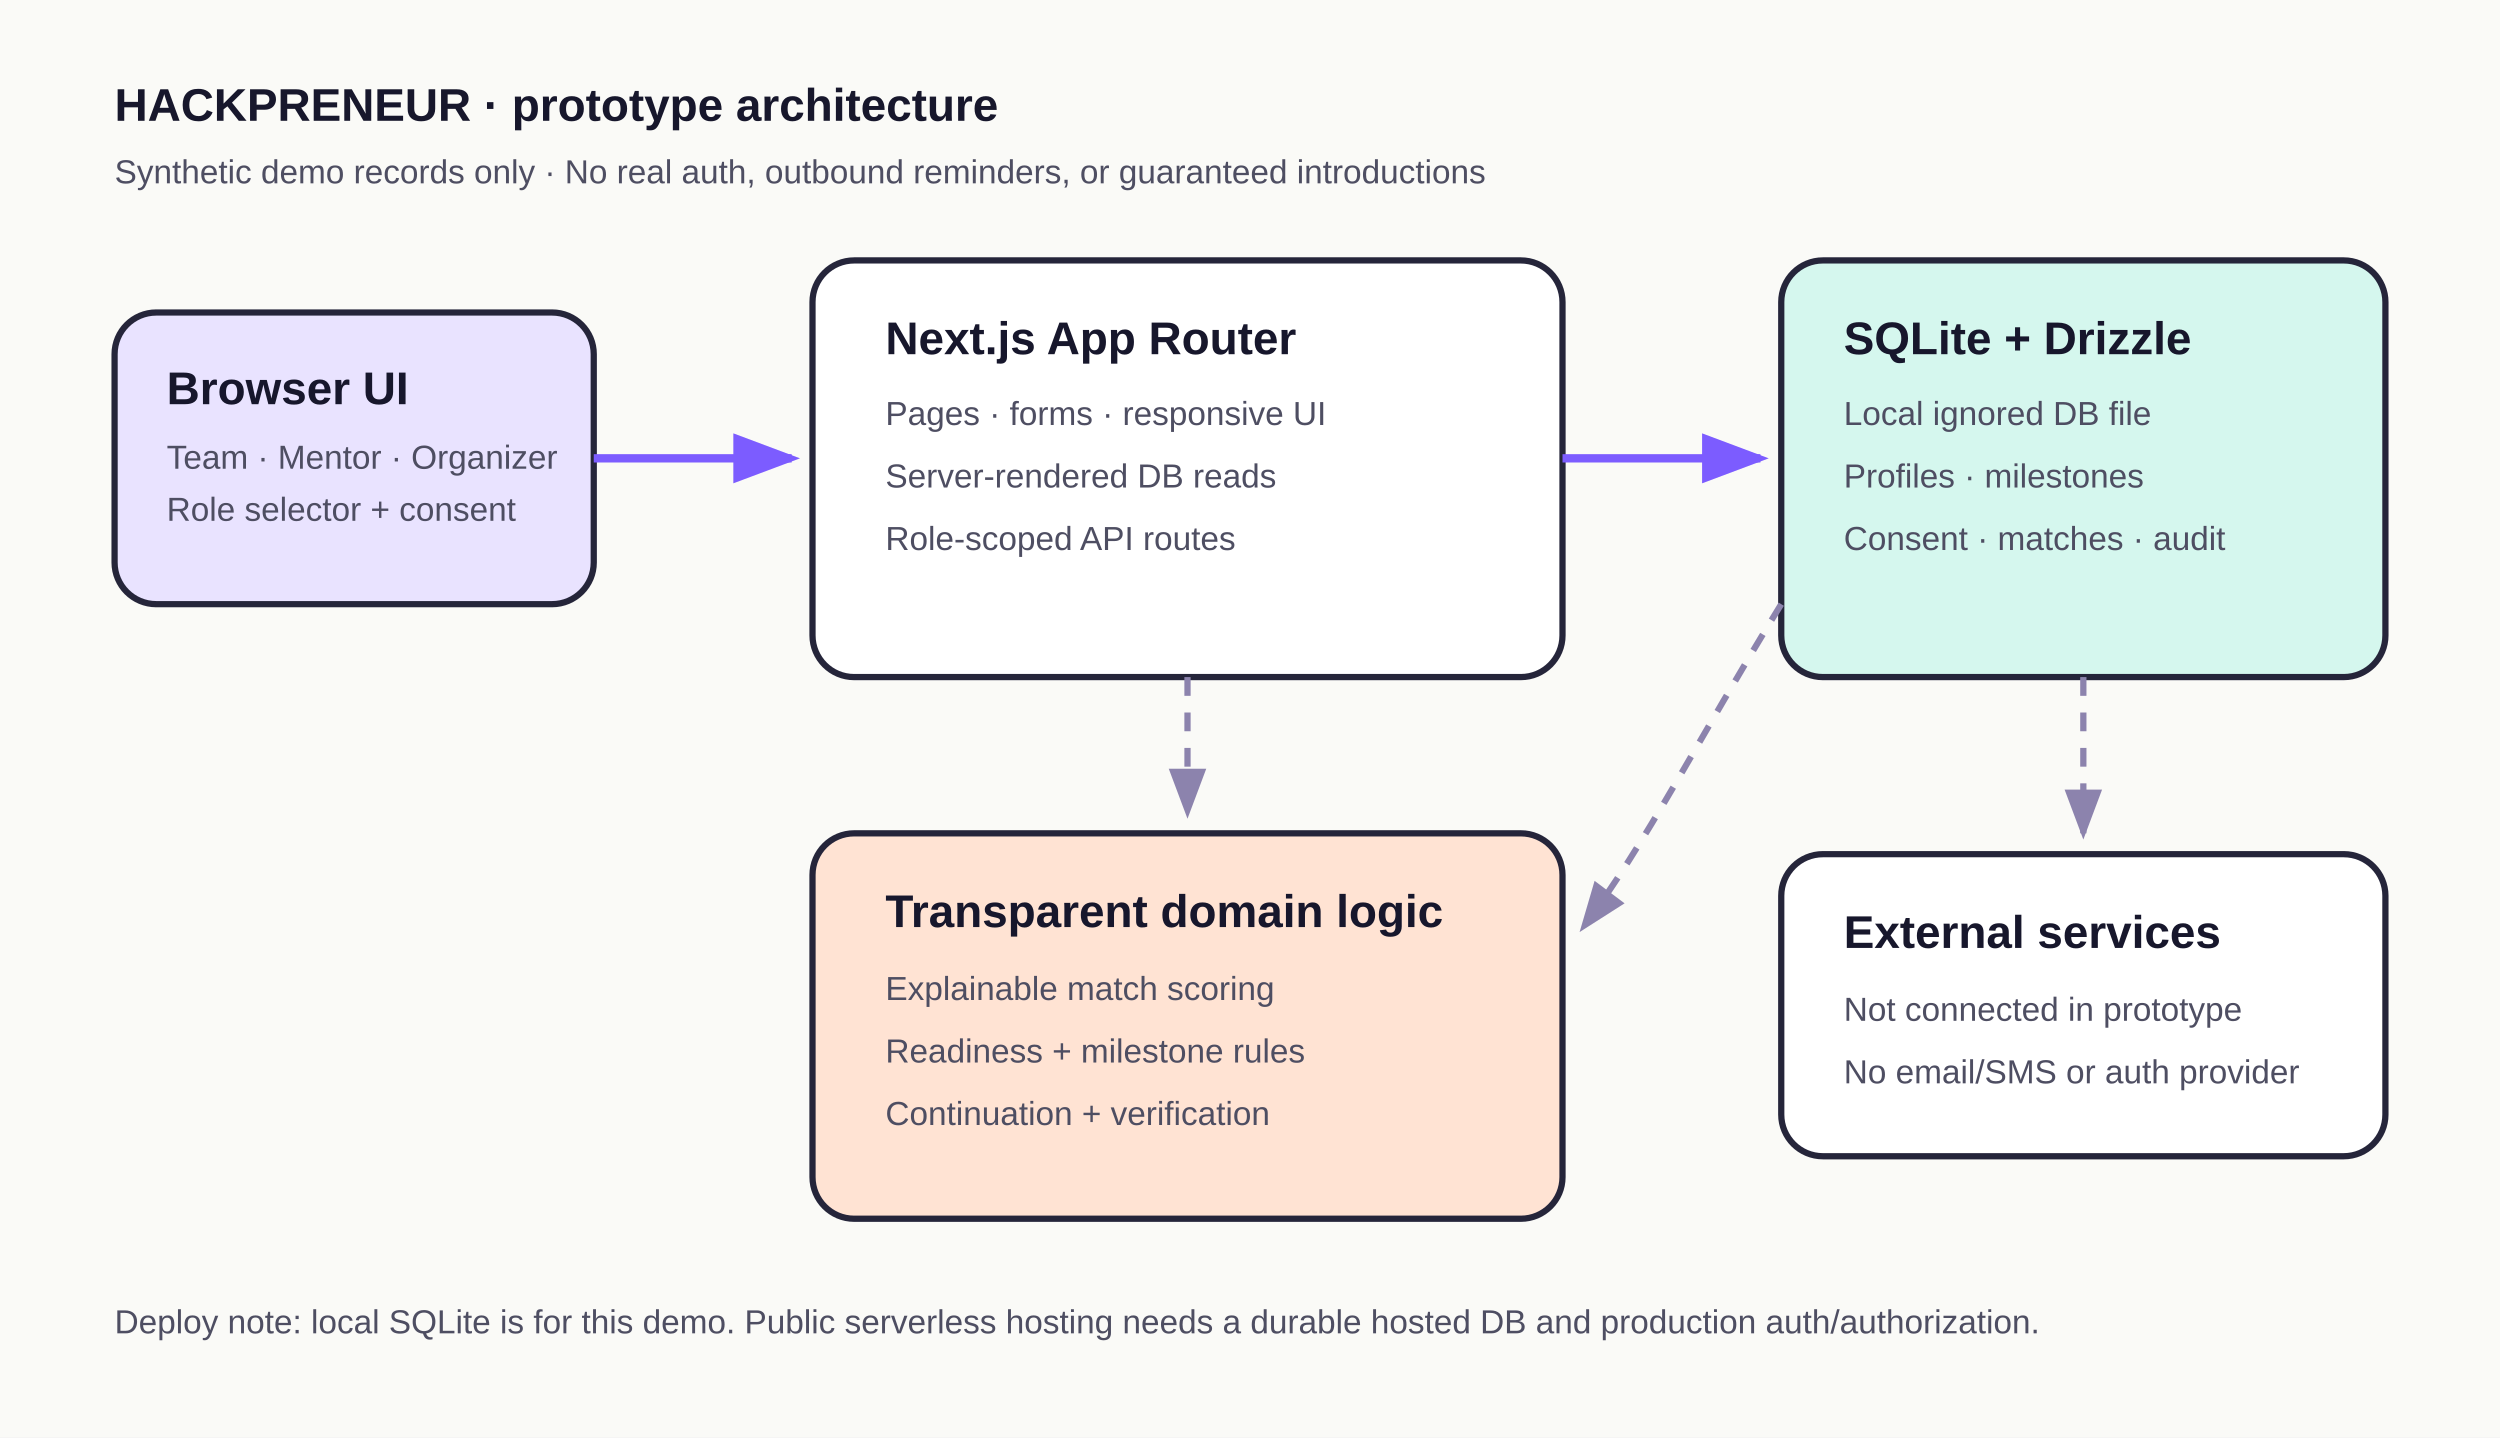
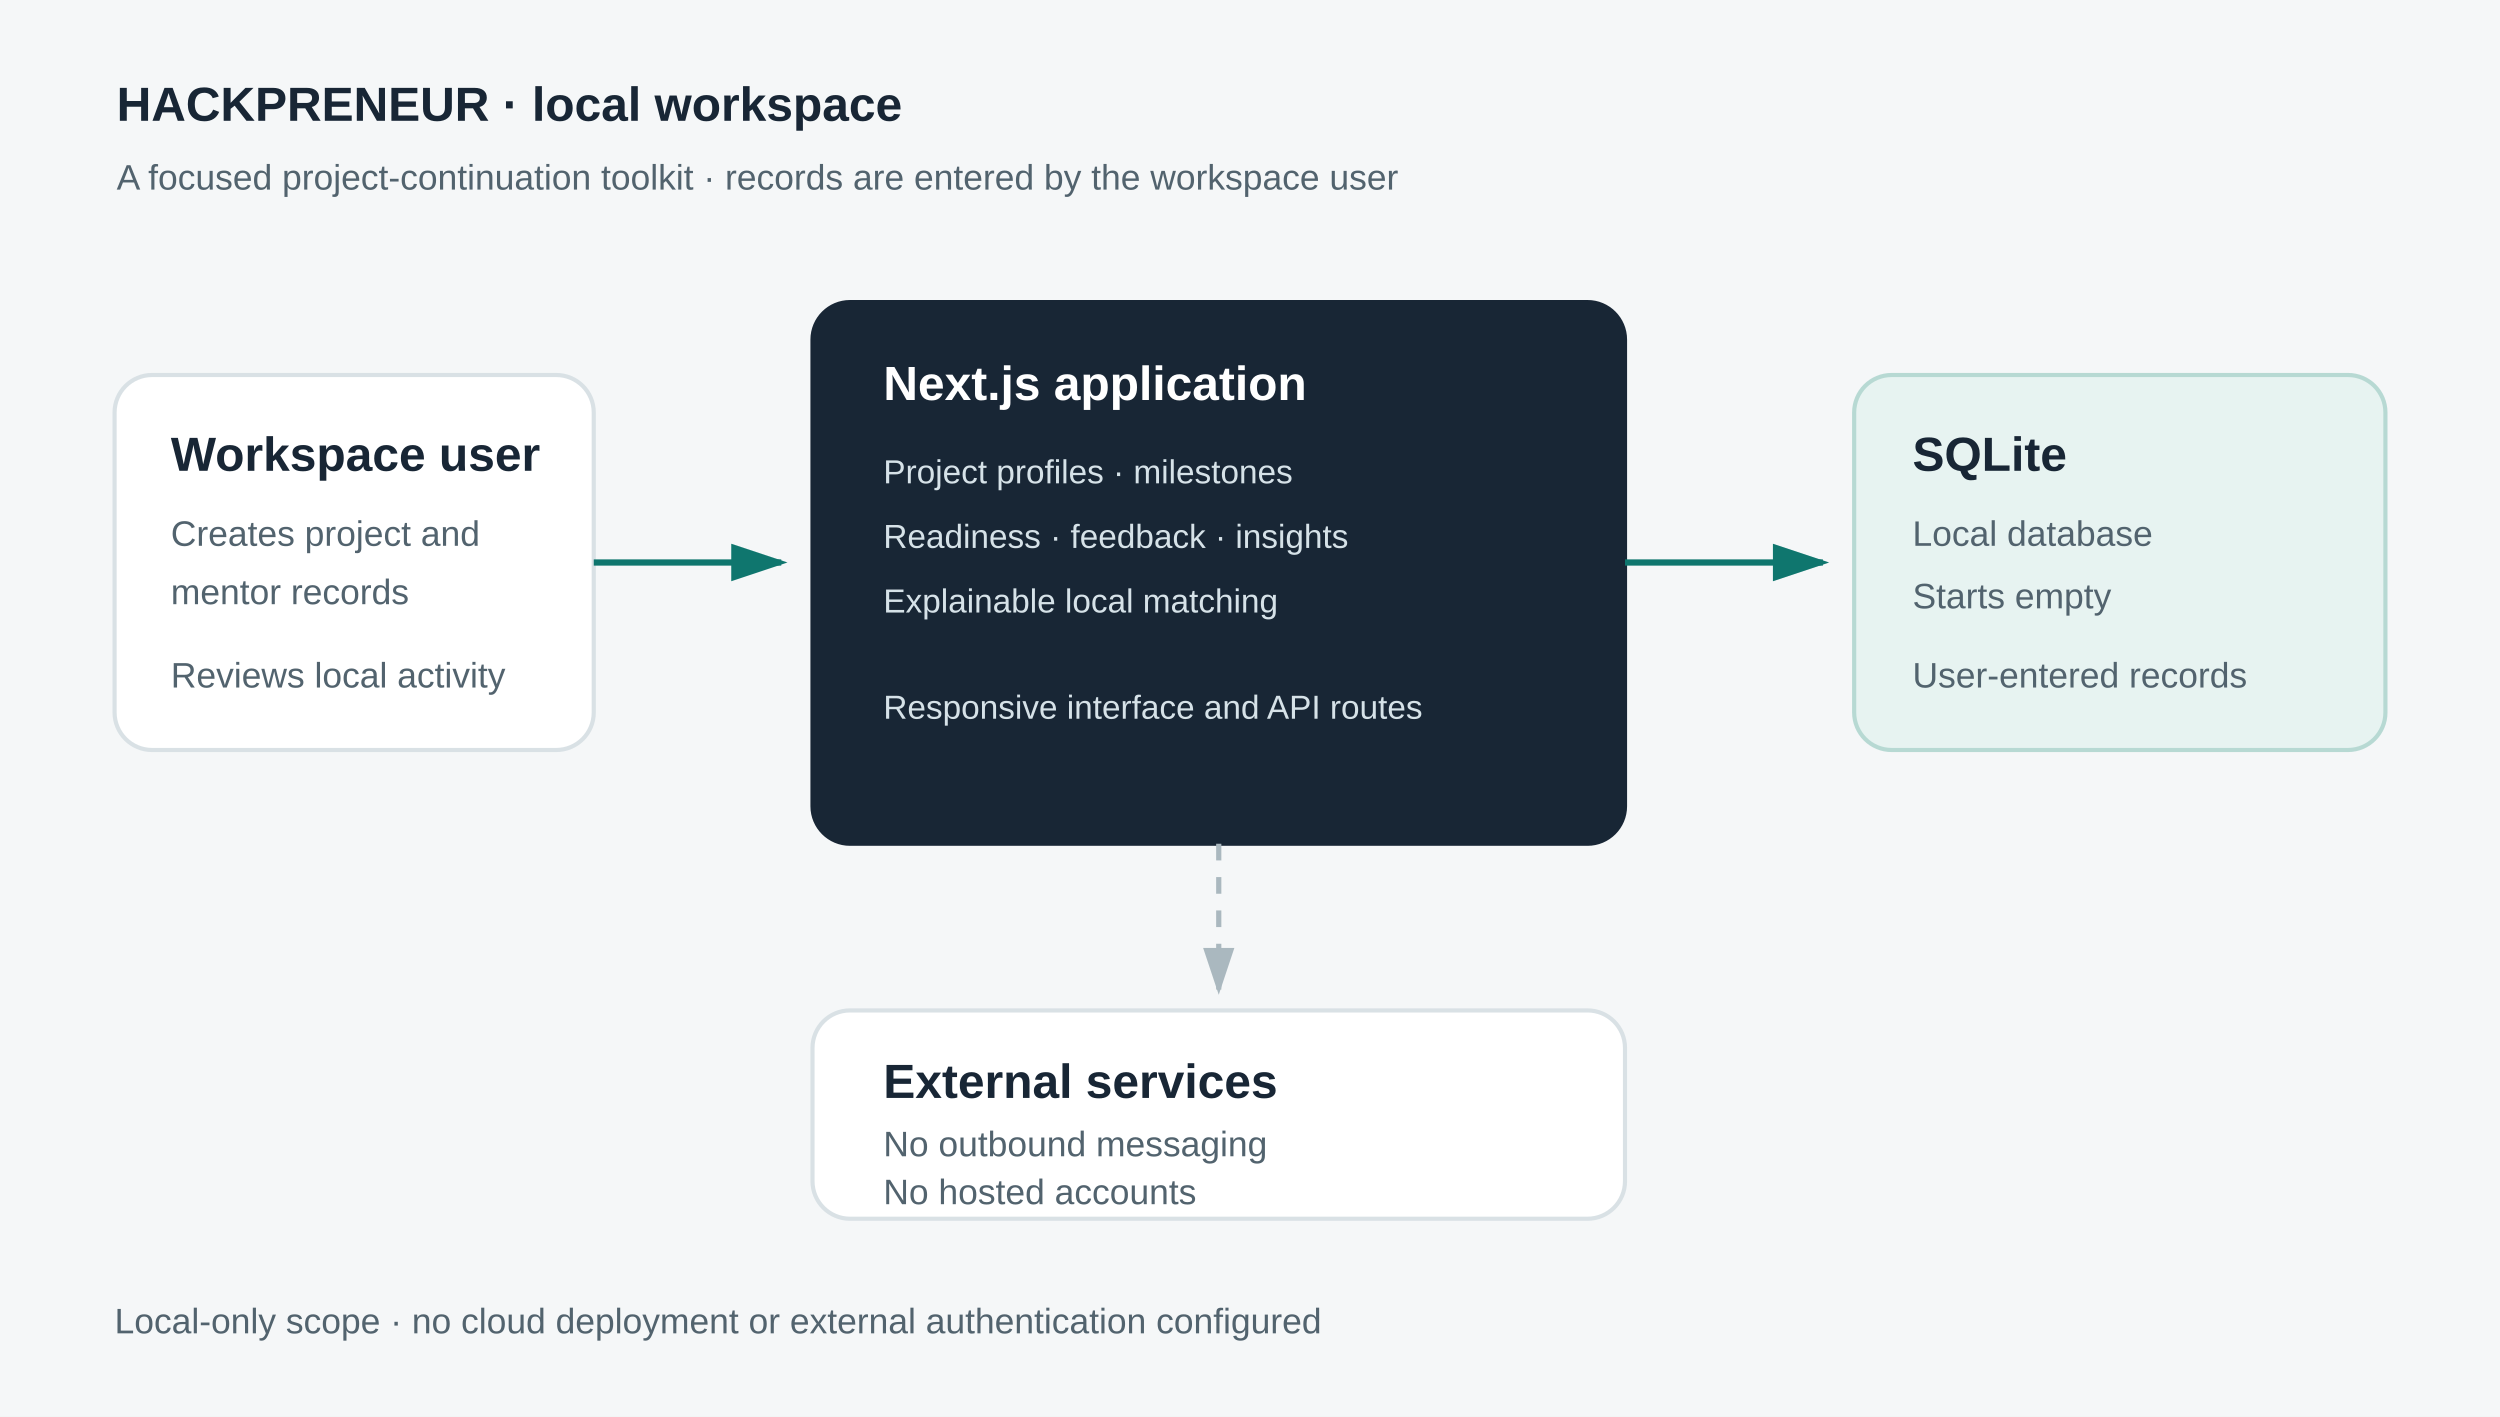
- <svg xmlns="http://www.w3.org/2000/svg" width="1200" height="690" viewBox="0 0 1200 690" role="img" aria-labelledby="title desc">
+ <svg xmlns="http://www.w3.org/2000/svg" width="1200" height="680" viewBox="0 0 1200 680" role="img" aria-labelledby="title desc">
  <defs>
-     <style>.bg{fill:#fafaf7}.box{fill:#fff;stroke:#25253a;stroke-width:3;rx:20}.soft{fill:#e9e3ff}.green{fill:#d5f7ee}.peach{fill:#ffe3d3}.ink{fill:#17172c;font:700 22px Arial,sans-serif}.small{fill:#4e4e62;font:16px Arial,sans-serif}.arrow{stroke:#7c5cff;stroke-width:4;fill:none;marker-end:url(#a)}.dash{stroke:#8c83ad;stroke-width:3;stroke-dasharray:9 8;fill:none;marker-end:url(#b)}</style>
-     <marker id="a" markerWidth="10" markerHeight="10" refX="7" refY="3" orient="auto">
-       <path d="M0 0L0 6L8 3z" fill="#7c5cff" />
+     <style>.bg{fill:#f5f7f8}.box{fill:#fff;stroke:#d9e1e5;stroke-width:2;rx:18}.dark{fill:#182635;stroke:#182635}.teal{fill:#e7f3f1;stroke:#b7d9d3}.ink{fill:#182635;font:700 23px Arial,sans-serif}.body{fill:#52636e;font:17px Arial,sans-serif}.inverse{fill:#fff;font:700 23px Arial,sans-serif}.smallinv{fill:#d6e2e8;font:16px Arial,sans-serif}.line{stroke:#0f766e;stroke-width:3;fill:none;marker-end:url(#a)}.muted{stroke:#aab8bf;stroke-width:2.5;stroke-dasharray:8 8;fill:none;marker-end:url(#b)}</style>
+     <marker id="a" markerWidth="10" markerHeight="10" refX="8" refY="3" orient="auto">
+       <path d="M0 0L0 6L9 3z" fill="#0f766e" />
    </marker>
-     <marker id="b" markerWidth="10" markerHeight="10" refX="7" refY="3" orient="auto">
-       <path d="M0 0L0 6L8 3z" fill="#8c83ad" />
+     <marker id="b" markerWidth="10" markerHeight="10" refX="8" refY="3" orient="auto">
+       <path d="M0 0L0 6L9 3z" fill="#aab8bf" />
    </marker>
  </defs>
-   <rect class="bg" width="1200" height="690" />
-   <text class="ink" x="55" y="58" font-size="30">HACKPRENEUR · prototype architecture</text>
-   <text class="small" x="55" y="88">Synthetic demo records only · No real auth, outbound reminders, or guaranteed introductions</text>
-   <rect class="box soft" x="55" y="150" width="230" height="140" />
-   <text class="ink" x="80" y="194">Browser UI</text>
-   <text class="small" x="80" y="225">Team · Mentor · Organizer</text>
-   <text class="small" x="80" y="250">Role selector + consent</text>
-   <rect class="box" x="390" y="125" width="360" height="200" />
-   <text class="ink" x="425" y="170">Next.js App Router</text>
-   <text class="small" x="425" y="204">Pages · forms · responsive UI</text>
-   <text class="small" x="425" y="234">Server-rendered DB reads</text>
-   <text class="small" x="425" y="264">Role-scoped API routes</text>
-   <rect class="box green" x="855" y="125" width="290" height="200" />
-   <text class="ink" x="885" y="170">SQLite + Drizzle</text>
-   <text class="small" x="885" y="204">Local ignored DB file</text>
-   <text class="small" x="885" y="234">Profiles · milestones</text>
-   <text class="small" x="885" y="264">Consent · matches · audit</text>
-   <path class="arrow" d="M285 220H380" />
-   <path class="arrow" d="M750 220H845" />
-   <rect class="box peach" x="390" y="400" width="360" height="185" />
-   <text class="ink" x="425" y="445">Transparent domain logic</text>
-   <text class="small" x="425" y="480">Explainable match scoring</text>
-   <text class="small" x="425" y="510">Readiness + milestone rules</text>
-   <text class="small" x="425" y="540">Continuation + verification</text>
-   <path class="dash" d="M570 325V390" />
-   <path class="dash" d="M855 290C815 355 790 405 760 445" />
-   <rect class="box" x="855" y="410" width="290" height="145" />
-   <text class="ink" x="885" y="455">External services</text>
-   <text class="small" x="885" y="490">Not connected in prototype</text>
-   <text class="small" x="885" y="520">No email/SMS or auth provider</text>
-   <path class="dash" d="M1000 325V400" />
-   <text class="small" x="55" y="640">Deploy note: local SQLite is for this demo. Public serverless hosting needs a durable hosted DB and production auth/authorization.</text>
+   <rect class="bg" width="1200" height="680" />
+   <text class="ink" x="56" y="58" font-size="30">HACKPRENEUR · local workspace</text>
+   <text class="body" x="56" y="91">A focused project-continuation toolkit · records are entered by the workspace user</text>
+   <rect class="box" x="55" y="180" width="230" height="180" />
+   <text class="ink" x="82" y="226">Workspace user</text>
+   <text class="body" x="82" y="262">Creates project and</text>
+   <text class="body" x="82" y="290">mentor records</text>
+   <text class="body" x="82" y="330">Reviews local activity</text>
+   <rect class="box dark" x="390" y="145" width="390" height="260" />
+   <text class="inverse" x="424" y="192">Next.js application</text>
+   <text class="smallinv" x="424" y="232">Project profiles · milestones</text>
+   <text class="smallinv" x="424" y="263">Readiness · feedback · insights</text>
+   <text class="smallinv" x="424" y="294">Explainable local matching</text>
+   <text class="smallinv" x="424" y="345">Responsive interface and API routes</text>
+   <rect class="box teal" x="890" y="180" width="255" height="180" />
+   <text class="ink" x="918" y="226">SQLite</text>
+   <text class="body" x="918" y="262">Local database</text>
+   <text class="body" x="918" y="292">Starts empty</text>
+   <text class="body" x="918" y="330">User-entered records</text>
+   <path class="line" d="M285 270H375" />
+   <path class="line" d="M780 270H875" />
+   <rect class="box" x="390" y="485" width="390" height="100" />
+   <text class="ink" x="424" y="527">External services</text>
+   <text class="body" x="424" y="555">No outbound messaging</text>
+   <text class="body" x="424" y="578">No hosted accounts</text>
+   <path class="muted" d="M585 405V475" />
+   <text class="body" x="55" y="640">Local-only scope · no cloud deployment or external authentication configured</text>
</svg>
